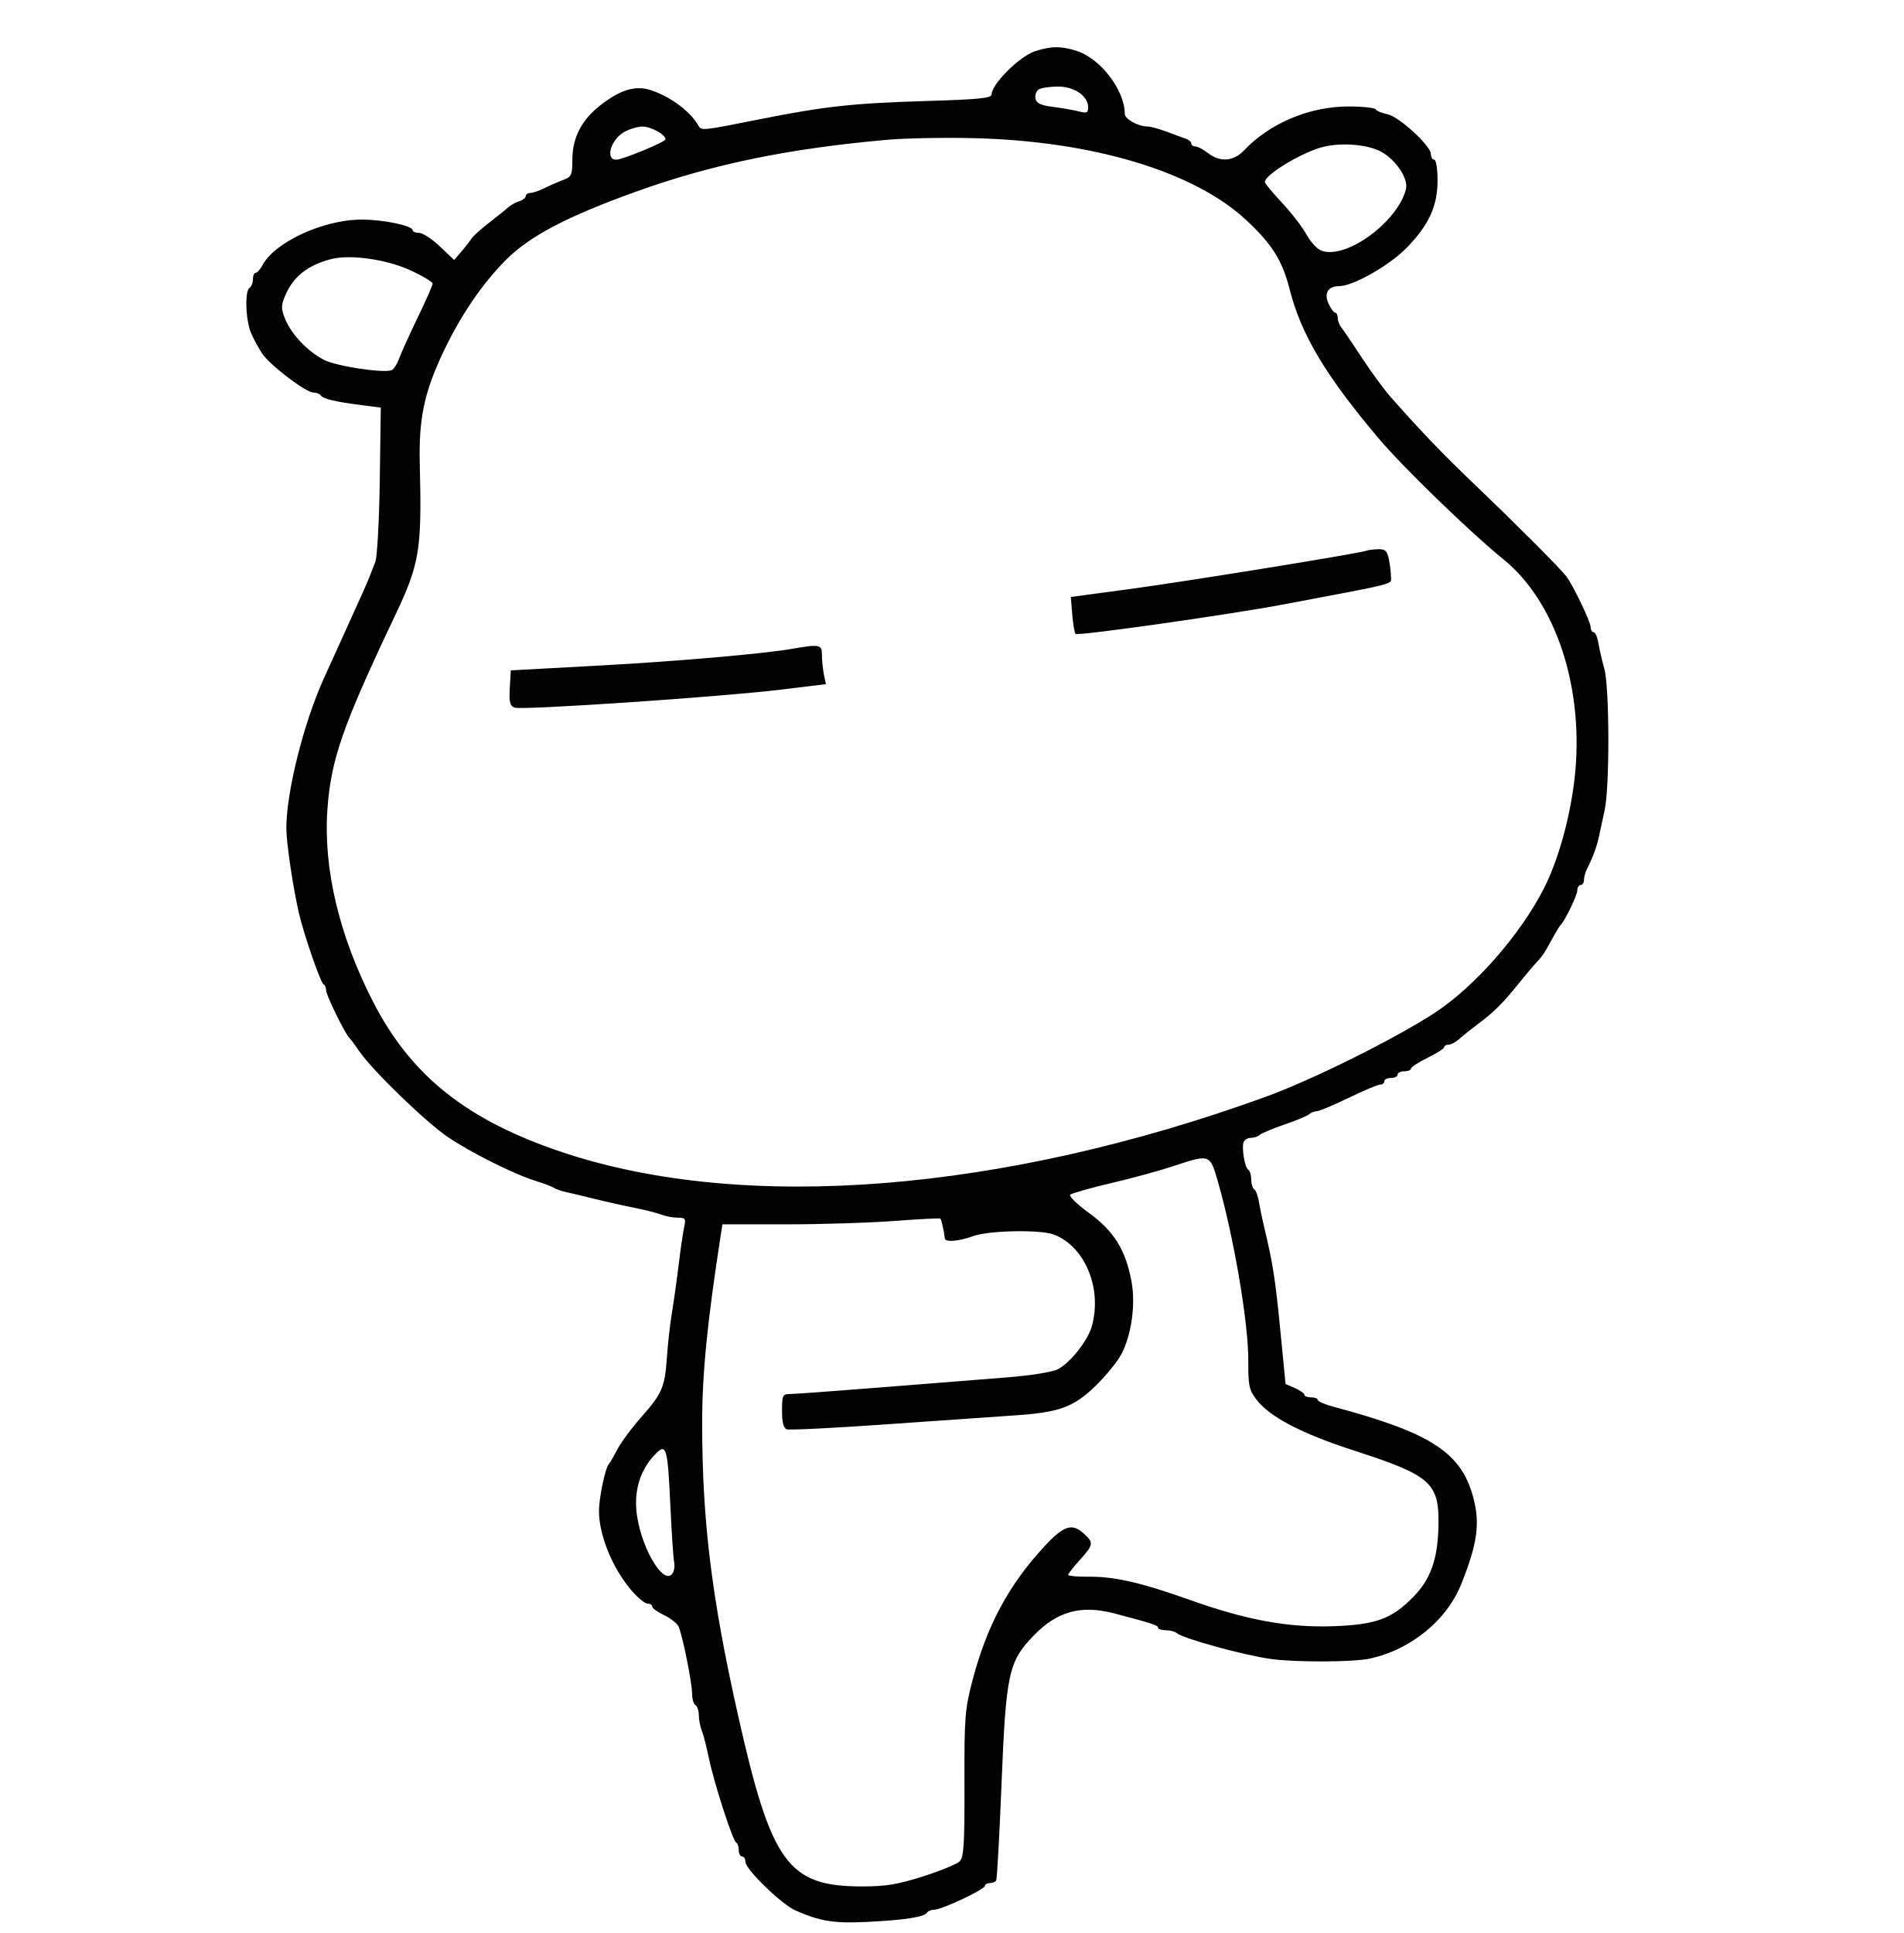
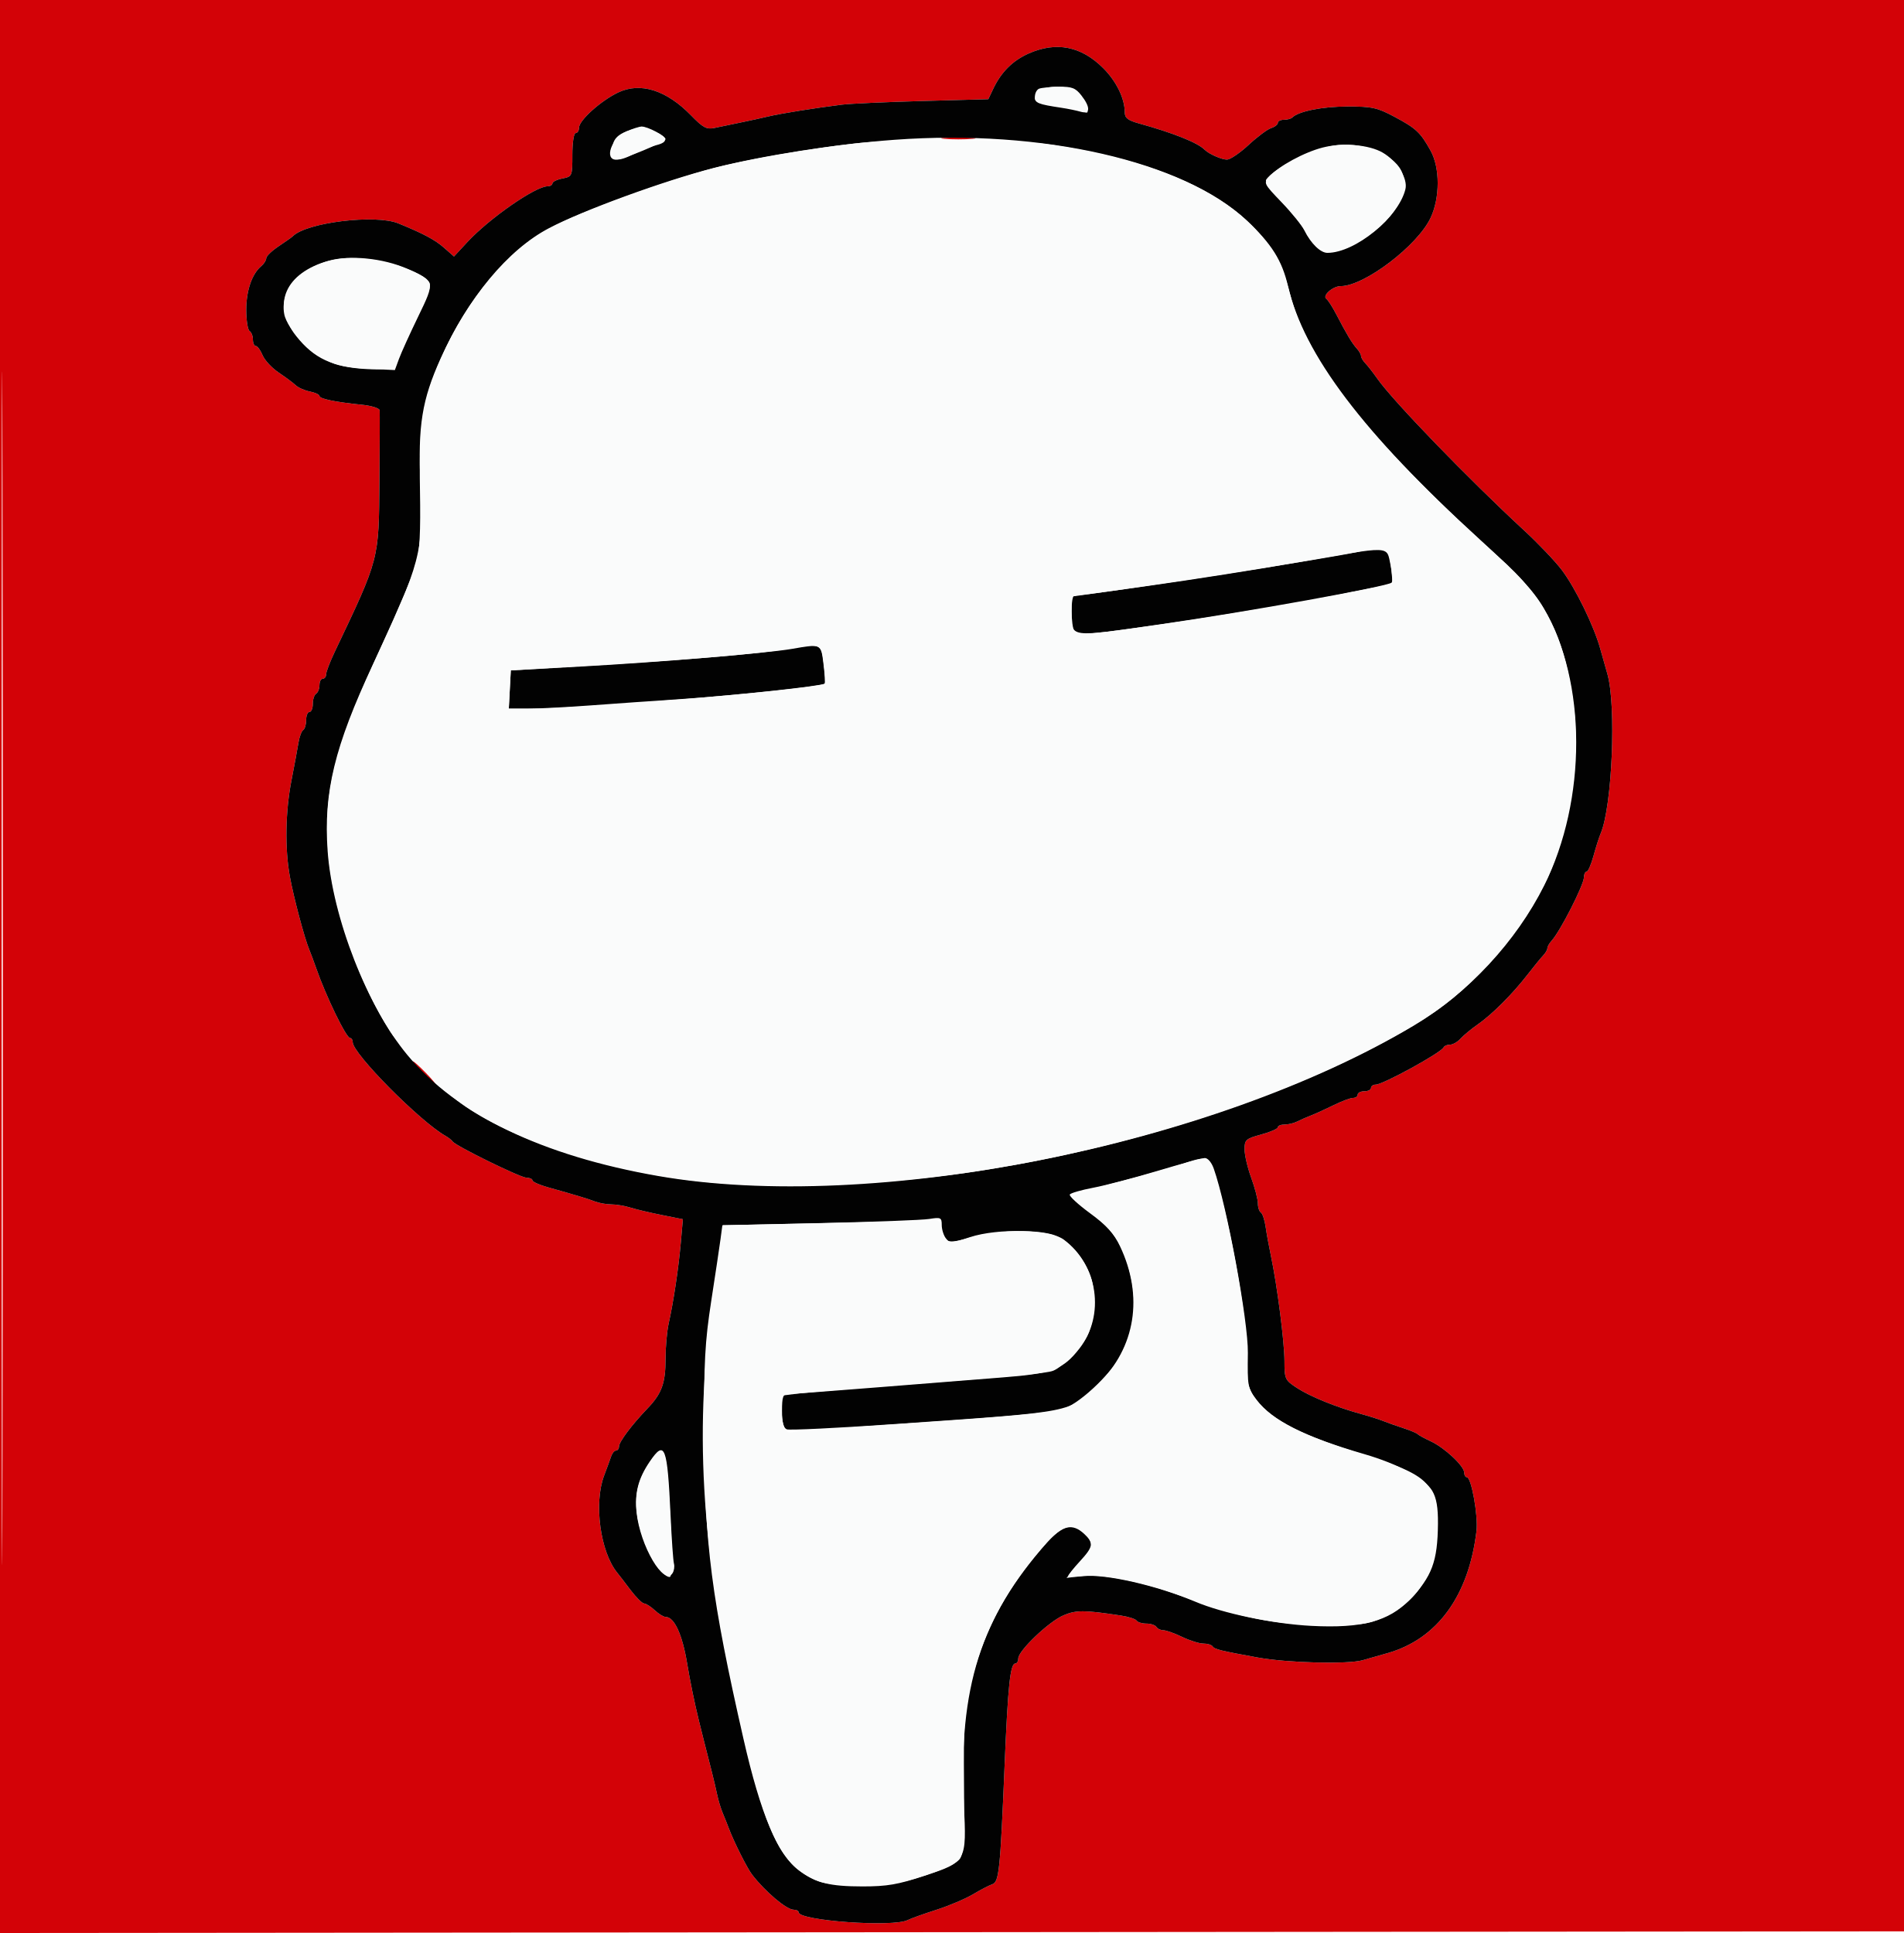
- <svg xmlns="http://www.w3.org/2000/svg" viewBox="0 0 572 581">
-   <path d="M311.038 15.391C306.473 16.854 298 25.27 298 28.341c0 1.166-3.599 1.534-19.75 2.022-22.044.665-30.52 1.6-50.25 5.546-16.628 3.325-17.251 3.393-18.049 1.972-2.427-4.321-8.206-8.689-14.201-10.732-4.724-1.61-9.369-.221-15.524 4.645-5.511 4.357-8.226 9.701-8.226 16.191 0 4.607-.248 5.158-2.75 6.101-1.512.57-4.057 1.684-5.654 2.475-1.597.792-3.509 1.439-4.25 1.439-.74 0-1.346.42-1.346.933 0 .513-.897 1.217-1.994 1.565-1.097.348-2.57 1.166-3.275 1.818-.704.651-3.294 2.736-5.756 4.632-2.461 1.897-4.836 4.037-5.278 4.756-.441.719-1.796 2.463-3.011 3.874l-2.208 2.567-4.281-4.072c-2.355-2.24-5.162-4.073-6.239-4.073S124 69.643 124 69.207c0-1.374-8.773-3.207-15.349-3.207-11.364 0-26.024 6.723-29.72 13.629-.698 1.304-1.643 2.371-2.1 2.371-.457 0-.831.873-.831 1.941s-.45 2.219-1 2.559c-1.5.927-1.203 9.786.457 13.628.802 1.855 2.318 4.643 3.369 6.196 2.385 3.524 13.09 11.651 15.365 11.665.93.006 1.937.409 2.238.896.62 1.003 4.571 1.925 12.538 2.927l5.467.688-.31 21.907c-.171 12.049-.774 23.074-1.342 24.5a619.713 619.713 0 0 0-1.803 4.593c-.722 1.871-2.294 5.392-8.479 19l-5.114 11.25c-6.133 13.491-11.373 34.416-11.332 45.25.017 4.434 1.982 17.684 3.781 25.5 1.461 6.344 6.521 20.967 7.382 21.333.431.184.783 1.021.783 1.86 0 1.438 5.788 13.226 7.024 14.307.315.275 1.647 2.075 2.961 4 3.917 5.738 20.061 21.364 26.651 25.794 7.087 4.765 19.841 11.134 26.364 13.165 2.475.771 4.95 1.71 5.5 2.087.55.377 2.125.929 3.5 1.227 1.375.298 5.2 1.215 8.5 2.037 3.3.823 8.7 2.032 12 2.688 3.3.656 7.034 1.6 8.297 2.097 1.263.498 3.453.905 4.867.905 2.287 0 2.501.302 1.946 2.75-.343 1.512-1.085 6.575-1.651 11.25-.565 4.675-1.479 11.2-2.031 14.5-.552 3.3-1.235 9.375-1.519 13.5-.619 9.015-1.413 10.84-7.895 18.165-2.758 3.116-5.91 7.391-7.004 9.5-1.095 2.109-2.228 4.06-2.517 4.335-1.065 1.012-2.993 10.154-2.993 14.193 0 7.254 4.059 17.18 9.74 23.816 1.879 2.195 4.056 3.991 4.838 3.991s1.422.399 1.422.886 1.569 1.631 3.486 2.541c1.918.91 3.888 2.423 4.378 3.364 1.131 2.167 4.136 17.065 4.136 20.5 0 1.425.45 2.869 1 3.209.55.34 1 1.695 1 3.012s.407 3.428.905 4.691c.497 1.263 1.46 4.997 2.139 8.297 1.535 7.458 7.174 24.883 8.198 25.333.417.184.758 1.196.758 2.25 0 1.055.45 1.917 1 1.917s1 .727 1 1.617c0 2.228 10.886 12.789 15.076 14.624 7.452 3.264 11.463 3.906 21.424 3.428 11.248-.54 17.255-1.464 18.068-2.779.303-.49 1.301-.89 2.219-.89 2.223 0 15.213-6.129 15.213-7.177 0-.453.648-.823 1.441-.823s1.655-.347 1.918-.771c.262-.424.981-13.362 1.599-28.75 1.343-33.483 2.102-37.02 9.617-44.824 7.089-7.361 14.269-9.342 24.309-6.706 11.296 2.966 13.116 3.559 13.116 4.269 0 .43 1.035.782 2.3.782s2.728.369 3.25.82c1.933 1.668 20.244 6.707 28.45 7.83 7.394 1.011 24.55.952 29.5-.101 12.416-2.643 23.278-11.494 27.671-22.549 4.842-12.183 5.648-18.114 3.535-26-3.601-13.436-12.757-19.365-41.956-27.167-2.612-.698-4.75-1.621-4.75-2.051 0-.43-.9-.782-2-.782s-2-.34-2-.756-1.277-1.321-2.839-2.012l-2.839-1.257-1.586-16.237c-1.498-15.327-2.225-19.982-4.802-30.738-.593-2.475-1.321-5.967-1.617-7.759-.296-1.793-.938-3.507-1.427-3.809-.49-.303-.89-1.622-.89-2.932 0-1.31-.398-2.628-.885-2.929-1.065-.658-2.042-6.567-1.376-8.321.261-.687 1.237-1.25 2.168-1.25s2.121-.398 2.643-.884c.523-.485 3.875-1.888 7.45-3.116 3.575-1.228 6.928-2.631 7.45-3.116.523-.486 1.535-.884 2.249-.884.715 0 5.01-1.8 9.546-4s8.811-4 9.501-4c.69 0 1.254-.45 1.254-1s.9-1 2-1 2-.45 2-1 .9-1 2-1 2-.361 2-.803c0-.442 2.243-1.904 4.984-3.25 2.742-1.346 4.992-2.784 5-3.197.009-.413.606-.75 1.327-.75.722 0 2.185-.788 3.251-1.75 1.067-.962 3.637-3.018 5.712-4.568 4.753-3.552 7.389-6.189 12.307-12.313 2.151-2.678 4.588-5.549 5.415-6.38.827-.831 2.067-2.518 2.754-3.75.688-1.231 1.813-3.251 2.5-4.489.688-1.238 1.475-2.475 1.75-2.75 1.323-1.323 5-8.961 5-10.386 0-.888.45-1.614 1-1.614s1-.681 1-1.514c0-.832.397-2.295.883-3.25 1.716-3.373 2.974-6.771 3.603-9.736.351-1.65 1.128-5.25 1.728-8 1.533-7.032 1.46-36.895-.103-42.5-.691-2.475-1.497-5.963-1.793-7.75-.295-1.787-.938-3.25-1.427-3.25-.49 0-.891-.688-.891-1.529 0-1.584-5.267-12.555-7.328-15.262-1.801-2.367-14.961-15.56-27.172-27.241-10.096-9.657-15.964-15.765-25.568-26.61-1.962-2.216-5.902-7.59-8.756-11.943s-5.637-8.459-6.183-9.123c-.546-.664-.993-1.902-.993-2.75 0-.848-.337-1.546-.75-1.55-.413-.004-1.305-1.204-1.984-2.666-1.477-3.179-.195-5.326 3.179-5.326 4.116 0 14.974-6.134 20.106-11.358C429.37 67.7 432 62.006 432 54.184c0-3.456-.441-6.184-1-6.184-.55 0-1-.758-1-1.684 0-2.489-9.582-11.282-13.049-11.976-1.646-.329-3.235-.99-3.531-1.469-.296-.479-3.969-.871-8.162-.871-11.729 0-23.678 5.02-31.409 13.196-3.161 3.343-7.219 3.643-10.849.804-1.375-1.076-3.062-1.966-3.75-1.978-.687-.012-1.25-.42-1.25-.905 0-.486-.788-1.145-1.75-1.464-.962-.32-3.55-1.266-5.75-2.102-2.2-.837-4.766-1.528-5.703-1.536-2.839-.025-6.797-2.243-6.797-3.809 0-7.196-7.462-16.829-14.72-19.004-4.656-1.395-7.434-1.352-12.242.189m1.114 11.494c-.742.47-1.186 1.701-.987 2.735.275 1.428 1.559 2.033 5.348 2.519 2.743.351 6.225.962 7.737 1.358 2.3.602 2.75.403 2.75-1.214 0-3.419-4.145-6.285-9.064-6.268-2.44.009-5.043.4-5.784.87M187.704 39.596c-4.111 2.229-5.965 8.404-2.523 8.404C187.07 48 200 42.651 200 41.87c0-1.428-4.446-3.87-6.973-3.83-1.39.022-3.785.722-5.323 1.556m78.796 2.43c-29.705 2.652-52.348 7.321-75.139 15.494-20.635 7.4-32.113 13.392-39.169 20.448-7.335 7.335-13.928 17.058-19.21 28.329-5.532 11.806-7.167 19.728-6.835 33.133.644 26.048-.003 29.954-7.612 45.98-15.578 32.809-19.097 42.922-20.147 57.896-1.247 17.778 3.525 37.907 13.687 57.726 11.496 22.423 28.315 35.773 57.169 45.378 54.476 18.134 132.179 11.954 211.256-16.801 13.854-5.038 38.432-17.247 50.5-25.086 12.078-7.845 25.865-23.533 32.977-37.523 4.308-8.474 7.903-21.417 9.216-33.177 2.98-26.702-5.502-52.789-21.35-65.663-10.006-8.128-29.897-27.383-37.29-36.098-16.007-18.866-23.536-31.432-26.985-45.037-2.21-8.714-5.22-13.534-12.991-20.804-15.664-14.653-46.11-23.824-81.989-24.697-8.848-.215-20.588.011-26.088.502m131.697 1.986c-6.321 1.325-18.779 8.816-18.051 10.854.194.547 2.604 3.406 5.354 6.354 2.75 2.949 5.961 7.143 7.137 9.32 1.175 2.178 3.2 4.345 4.501 4.816 7.41 2.681 22.885-8.631 25.374-18.548.75-2.988-2.834-8.508-7.169-11.04-3.8-2.219-11.281-2.985-17.146-1.756M99.5 77.882c-7.127 1.86-11.403 5.28-13.835 11.064-1.238 2.944-1.232 3.855.046 6.97 1.898 4.626 6.759 9.729 11.685 12.267 3.662 1.886 17.672 4.023 20.262 3.09.638-.229 1.679-1.847 2.316-3.595.636-1.748 3.152-7.296 5.591-12.329S130 85.77 130 85.247c0-.523-3.037-2.339-6.75-4.036-7.198-3.289-18.065-4.812-23.75-3.329m311 87.673c-1.985.787-54.395 9.267-71.356 11.545l-17.356 2.331.438 5.283c.241 2.906.678 5.523.971 5.816.68.68 46.331-5.797 62.803-8.91 34.557-6.532 32-5.875 32-8.215 0-1.185-.281-3.561-.625-5.28-.515-2.577-1.085-3.111-3.25-3.046-1.444.043-3.075.257-3.625.476m-173 29.544c-8.157 1.408-34.582 3.705-56 4.868-11 .597-21.8 1.186-24 1.309l-4 .224-.303 5.261c-.244 4.253.031 5.389 1.437 5.929 2.165.83 62.137-3.227 80.205-5.426l13.339-1.624-.589-2.945c-.324-1.62-.589-4.239-.589-5.82 0-3.213-.567-3.319-9.5-1.776m115 155.44c-3.85 1.287-12.175 3.558-18.5 5.048-6.325 1.49-11.896 3.061-12.38 3.491-.484.43 2.073 2.924 5.682 5.541 7.437 5.393 10.985 11.124 12.723 20.548 1.264 6.851.044 15.817-2.951 21.687-1.138 2.231-4.64 6.567-7.782 9.635-6.668 6.509-10.966 8.064-24.792 8.966-4.95.323-21.984 1.508-37.852 2.634-15.869 1.126-29.481 1.805-30.25 1.51-.941-.361-1.398-2.181-1.398-5.568 0-4.553.214-5.03 2.25-5.023 1.238.005 13.5-.888 27.25-1.984s30.748-2.444 37.773-2.995c7.429-.582 13.974-1.622 15.642-2.485 3.658-1.892 8.932-8.524 10.147-12.759 3.264-11.381-1.986-24.173-11.377-27.721-4.062-1.535-19.456-1.239-24.185.465-4.35 1.567-8.456 1.912-8.574.721-.194-1.951-1.007-5.664-1.306-5.963-.184-.184-6.361.125-13.727.687-7.366.561-22.035 1.022-32.598 1.024l-19.204.002-.503 3.25c-4.093 26.457-5.596 41.741-5.582 56.75.026 29.079 2.834 52.052 10.608 86.792 10.149 45.35 15.075 52.208 37.5 52.208 7.122 0 10.723-.596 18.338-3.035 5.212-1.67 10.143-3.703 10.959-4.519 1.224-1.224 1.472-5.28 1.418-23.214-.06-20.094.124-22.449 2.435-31.243 4.306-16.386 10.875-28.624 21.554-40.159 5.885-6.357 8.39-7.148 11.993-3.791 2.895 2.697 2.797 3.282-1.311 7.829-1.925 2.131-3.5 4.152-3.5 4.491 0 .34 2.813.589 6.25.554 7.679-.078 15.843 1.805 30.482 7.032 16.762 5.984 29.414 8.306 42.768 7.848 12.947-.443 17.715-2.181 24.228-8.828 5.162-5.269 7.311-11.287 7.538-21.118.304-13.12-2.113-15.31-25.123-22.768-16.082-5.213-25.587-10.173-29.614-15.452-2.171-2.846-2.448-4.194-2.404-11.672.066-11.281-4.408-37.495-9.253-54.205-2.277-7.856-2.375-7.886-13.372-4.211m-155.324 86.285c-4.357 4.357-6.417 10.076-5.977 16.594.709 10.515 8.142 23.722 10.938 19.435.486-.744.685-2.253.444-3.353-.242-1.1-.752-8.75-1.133-17-.794-17.2-1.213-18.735-4.272-15.676" fill="#030202" fill-rule="evenodd" />
+ <svg xmlns="http://www.w3.org/2000/svg" width="572" height="581" viewBox="0 0 572 581">
+   <path d="M0 290.502v290.501l286.25-.251 286.25-.252.252-290.25L573.003 0H0v290.502m.493.498c0 159.775.116 225.138.257 145.25.141-79.887.141-210.612 0-290.5C.609 65.863.493 131.225.493 291M309.095 16.095c-4.757 2.111-8.222 5.564-10.6 10.565l-1.503 3.159-19.746.539c-10.86.297-21.771.792-24.246 1.1-8.046 1.002-18.42 2.663-22 3.521-1.925.461-5.75 1.298-8.5 1.858-2.75.561-6.256 1.29-7.79 1.621-2.355.507-3.448-.076-7-3.732-7.424-7.641-15.253-10.115-21.938-6.934C180.569 30.268 174 36.179 174 38.385c0 .888-.45 1.615-1 1.615-.564 0-1 2.842-1 6.525 0 6.45-.034 6.532-3 7.125-1.65.33-3 .994-3 1.475 0 .481-.661.875-1.47.875-3.618 0-17.507 9.663-24.066 16.743l-4.036 4.357-2.964-2.615c-2.713-2.393-6.228-4.269-13.761-7.343-6.872-2.805-27.651-.271-31.703 3.865-.275.281-2.184 1.632-4.243 3.002-2.059 1.37-3.746 2.998-3.75 3.619-.004.62-.673 1.68-1.486 2.355C75.729 82.3 74 87.314 74 93.095c0 3.183.45 6.065 1 6.405.55.34 1 1.491 1 2.559s.395 1.941.879 1.941c.483 0 1.392 1.237 2.02 2.75.628 1.513 2.82 3.874 4.872 5.249 2.051 1.374 4.346 3.084 5.1 3.799.753.715 2.666 1.559 4.25 1.876 1.583.317 2.879.921 2.879 1.342 0 .845 4.716 1.82 12.75 2.636 2.916.296 5.291 1.048 5.342 1.691.051.636.021 10.157-.067 21.157-.19 23.987.046 23.084-13.439 51.437-1.422 2.991-2.586 6.028-2.586 6.75 0 .722-.45 1.313-1 1.313s-1 .873-1 1.941-.45 2.219-1 2.559c-.55.34-1 1.716-1 3.059 0 1.343-.45 2.441-1 2.441s-1 1.098-1 2.441c0 1.343-.4 2.688-.89 2.991-.489.302-1.127 2.016-1.419 3.809-.291 1.792-1.232 6.859-2.091 11.259-1.84 9.433-2.032 20.5-.5 28.94 1.14 6.282 4.406 18.569 5.863 22.06.459 1.1 1.383 3.575 2.053 5.5 2.937 8.439 9.034 21 10.193 21 .435 0 .791.567.791 1.261 0 3.398 20.218 23.811 27.885 28.154.888.503 1.846 1.257 2.128 1.675.893 1.326 20.409 10.892 22.237 10.901.963.005 1.75.361 1.75.791 0 .43 2.137 1.378 4.75 2.106 8.098 2.259 11.663 3.335 14.047 4.24 1.263.48 3.481.872 4.929.872 1.448 0 4.014.432 5.703.96 1.689.527 5.931 1.531 9.428 2.23l6.356 1.27-.621 7.02c-.686 7.764-2.183 17.743-3.641 24.284-.523 2.346-.951 7.162-.951 10.703 0 7.32-1.13 10.408-5.461 14.923-4.67 4.869-8.501 9.975-8.521 11.36-.01.688-.416 1.25-.901 1.25-.486 0-1.145.788-1.464 1.75-.32.962-1.266 3.55-2.102 5.75-3.154 8.296-1.172 22.96 3.949 29.223.55.672 2.35 3.014 4 5.204 1.65 2.189 3.478 4.001 4.061 4.027.584.025 2.028.946 3.209 2.046 1.18 1.1 2.647 2 3.26 2 2.6 0 5.017 5.233 6.467 14 .867 5.242 2.243 11.954 3.486 17 1.035 4.201 1.477 5.955 3.972 15.75.526 2.063 1.235 5.1 1.576 6.75.341 1.65 1.096 4.125 1.678 5.5.582 1.375 1.391 3.4 1.798 4.5 1.447 3.914 5.517 12.025 6.993 13.939 4.003 5.189 10.367 10.561 12.511 10.561.819 0 1.489.348 1.489.773 0 2.531 28.407 4.562 32.764 2.342.955-.486 4.826-1.873 8.603-3.081 3.778-1.208 8.728-3.304 11-4.659 2.273-1.355 4.889-2.712 5.814-3.018 2.043-.674 2.395-4.066 3.716-35.857.991-23.832 1.693-30.5 3.212-30.5.49 0 .891-.685.891-1.521 0-2.333 9.22-11.124 13.602-12.971 3.828-1.613 6.161-1.605 17.154.059 2.341.354 4.505 1.047 4.809 1.539.304.492 1.625.894 2.935.894s2.66.45 3 1c.34.55 1.288 1 2.107 1 .819 0 3.352.9 5.629 2 2.277 1.1 5.154 2 6.393 2 1.239 0 2.494.389 2.788.865.523.847 2.409 1.31 13.583 3.337 8.874 1.61 27.042 2.073 31.5.802l7.5-2.138c14.936-4.26 24.369-17.227 26.696-36.696.544-4.549-1.542-16.17-2.902-16.17-.437 0-.794-.622-.794-1.381 0-1.958-5.855-7.452-10-9.384-1.925-.897-3.725-1.882-4-2.188-.275-.307-2.3-1.148-4.5-1.868-2.2-.721-4.9-1.68-6-2.131-1.1-.451-4.025-1.374-6.5-2.051-7.398-2.024-15.262-5.218-19.25-7.818-3.596-2.344-3.75-2.676-3.758-8.062-.009-5.778-2.192-22.762-4.064-31.617-.582-2.75-1.301-6.69-1.598-8.756-.298-2.066-.944-4.005-1.436-4.309-.492-.304-.894-1.545-.894-2.758s-.9-4.668-2-7.677c-1.1-3.009-2-6.859-2-8.555 0-2.852.375-3.186 5-4.445 2.75-.749 5-1.73 5-2.181 0-.45.906-.819 2.014-.819 1.107 0 2.795-.397 3.75-.883.955-.486 2.861-1.322 4.236-1.858 1.375-.536 4.455-1.939 6.845-3.117 2.389-1.178 4.976-2.142 5.75-2.142.773 0 1.405-.45 1.405-1s.9-1 2-1 2-.45 2-1 .629-1 1.398-1c2.207 0 19.762-9.636 20.435-11.217.184-.431 1.031-.783 1.883-.783.852 0 2.277-.809 3.167-1.797.889-.989 3.192-2.895 5.117-4.237 4.38-3.052 10.445-9.11 14.986-14.969 1.917-2.473 4.054-5.092 4.75-5.818.695-.727 1.264-1.708 1.264-2.179 0-.471.563-1.469 1.25-2.217 2.602-2.832 9.75-16.875 9.75-19.157 0-.894.352-1.626.782-1.626.43 0 1.367-2.137 2.083-4.75.717-2.612 1.687-5.65 2.157-6.75 3.464-8.11 4.731-38.645 1.992-48a660.876 660.876 0 0 1-2.124-7.5c-1.895-6.85-7.513-18.35-11.58-23.705-2.003-2.637-7.055-7.945-11.226-11.795-16.702-15.416-39.387-38.862-44.147-45.63-1.304-1.853-2.948-3.965-3.654-4.691-.706-.727-1.283-1.708-1.283-2.179 0-.471-.562-1.469-1.25-2.217-1.396-1.52-3.098-4.354-6.175-10.283-1.141-2.2-2.485-4.297-2.987-4.659-1.325-.958 1.911-3.841 4.311-3.841 7.088 0 23.071-12.15 27.012-20.533 2.84-6.044 2.835-15.064-.012-20.187-3.05-5.486-4.359-6.714-10.845-10.17-5.201-2.772-6.741-3.108-14.194-3.095-7.513.014-14.648 1.44-16.508 3.3-.377.377-1.51.685-2.519.685-1.008 0-1.833.42-1.833.933 0 .513-.907 1.22-2.016 1.572-1.109.352-4.147 2.62-6.75 5.039-2.604 2.42-5.528 4.412-6.498 4.428-1.584.025-5.44-1.676-6.736-2.972-2.131-2.131-9.288-4.994-19.75-7.9-3.307-.918-4.25-1.655-4.25-3.319 0-4.177-2.513-9.336-6.479-13.302-6.607-6.607-14.109-8.073-22.426-4.384M283.75 41.732c2.337.211 6.163.211 8.5 0 2.337-.21.425-.383-4.25-.383s-6.587.173-4.25.383M127 322.5c1.866 1.925 3.617 3.5 3.892 3.5.275 0-1.026-1.575-2.892-3.5-1.866-1.925-3.617-3.5-3.892-3.5-.275 0 1.026 1.575 2.892 3.5" fill="#d30207" fill-rule="evenodd" />
+   <path d="M309.095 16.095c-4.757 2.111-8.222 5.564-10.6 10.565l-1.503 3.159-19.746.539c-10.86.297-21.771.792-24.246 1.1-8.046 1.002-18.42 2.663-22 3.521-1.925.461-5.75 1.298-8.5 1.858-2.75.561-6.256 1.29-7.79 1.621-2.355.507-3.448-.076-7-3.732-7.424-7.641-15.253-10.115-21.938-6.934C180.569 30.268 174 36.179 174 38.385c0 .888-.45 1.615-1 1.615-.564 0-1 2.842-1 6.525 0 6.45-.034 6.532-3 7.125-1.65.33-3 .994-3 1.475 0 .481-.661.875-1.47.875-3.618 0-17.507 9.663-24.066 16.743l-4.036 4.357-2.964-2.615c-2.713-2.393-6.228-4.269-13.761-7.343-6.872-2.805-27.651-.271-31.703 3.865-.275.281-2.184 1.632-4.243 3.002-2.059 1.37-3.746 2.998-3.75 3.619-.004.62-.673 1.68-1.486 2.355C75.729 82.3 74 87.314 74 93.095c0 3.183.45 6.065 1 6.405.55.34 1 1.491 1 2.559s.395 1.941.879 1.941c.483 0 1.392 1.237 2.02 2.75.628 1.513 2.82 3.874 4.872 5.249 2.051 1.374 4.346 3.084 5.1 3.799.753.715 2.666 1.559 4.25 1.876 1.583.317 2.879.921 2.879 1.342 0 .845 4.716 1.82 12.75 2.636 2.916.296 5.291 1.048 5.342 1.691.051.636.021 10.157-.067 21.157-.19 23.987.046 23.084-13.439 51.437-1.422 2.991-2.586 6.028-2.586 6.75 0 .722-.45 1.313-1 1.313s-1 .873-1 1.941-.45 2.219-1 2.559c-.55.34-1 1.716-1 3.059 0 1.343-.45 2.441-1 2.441s-1 1.098-1 2.441c0 1.343-.4 2.688-.89 2.991-.489.302-1.127 2.016-1.419 3.809-.291 1.792-1.232 6.859-2.091 11.259-1.84 9.433-2.032 20.5-.5 28.94 1.14 6.282 4.406 18.569 5.863 22.06.459 1.1 1.383 3.575 2.053 5.5 2.937 8.439 9.034 21 10.193 21 .435 0 .791.567.791 1.261 0 3.398 20.218 23.811 27.885 28.154.888.503 1.846 1.257 2.128 1.675.893 1.326 20.409 10.892 22.237 10.901.963.005 1.75.361 1.75.791 0 .43 2.137 1.378 4.75 2.106 8.098 2.259 11.663 3.335 14.047 4.24 1.263.48 3.481.872 4.929.872 1.448 0 4.014.432 5.703.96 1.689.527 5.931 1.531 9.428 2.23l6.356 1.27-.621 7.02c-.686 7.764-2.183 17.743-3.641 24.284-.523 2.346-.951 7.162-.951 10.703 0 7.32-1.13 10.408-5.461 14.923-4.67 4.869-8.501 9.975-8.521 11.36-.01.688-.416 1.25-.901 1.25-.486 0-1.145.788-1.464 1.75-.32.962-1.266 3.55-2.102 5.75-3.154 8.296-1.172 22.96 3.949 29.223.55.672 2.35 3.014 4 5.204 1.65 2.189 3.478 4.001 4.061 4.027.584.025 2.028.946 3.209 2.046 1.18 1.1 2.647 2 3.26 2 2.6 0 5.017 5.233 6.467 14 .867 5.242 2.243 11.954 3.486 17 1.035 4.201 1.477 5.955 3.972 15.75.526 2.063 1.235 5.1 1.576 6.75.341 1.65 1.096 4.125 1.678 5.5.582 1.375 1.391 3.4 1.798 4.5 1.447 3.914 5.517 12.025 6.993 13.939 4.003 5.189 10.367 10.561 12.511 10.561.819 0 1.489.348 1.489.773 0 2.531 28.407 4.562 32.764 2.342.955-.486 4.826-1.873 8.603-3.081 3.778-1.208 8.728-3.304 11-4.659 2.273-1.355 4.889-2.712 5.814-3.018 2.043-.674 2.395-4.066 3.716-35.857.991-23.832 1.693-30.5 3.212-30.5.49 0 .891-.685.891-1.521 0-2.333 9.22-11.124 13.602-12.971 3.828-1.613 6.161-1.605 17.154.059 2.341.354 4.505 1.047 4.809 1.539.304.492 1.625.894 2.935.894s2.66.45 3 1c.34.55 1.288 1 2.107 1 .819 0 3.352.9 5.629 2 2.277 1.1 5.154 2 6.393 2 1.239 0 2.494.389 2.788.865.523.847 2.409 1.31 13.583 3.337 8.874 1.61 27.042 2.073 31.5.802l7.5-2.138c14.936-4.26 24.369-17.227 26.696-36.696.544-4.549-1.542-16.17-2.902-16.17-.437 0-.794-.622-.794-1.381 0-1.958-5.855-7.452-10-9.384-1.925-.897-3.725-1.882-4-2.188-.275-.307-2.3-1.148-4.5-1.868-2.2-.721-4.9-1.68-6-2.131-1.1-.451-4.025-1.374-6.5-2.051-7.398-2.024-15.262-5.218-19.25-7.818-3.596-2.344-3.75-2.676-3.758-8.062-.009-5.778-2.192-22.762-4.064-31.617-.582-2.75-1.301-6.69-1.598-8.756-.298-2.066-.944-4.005-1.436-4.309-.492-.304-.894-1.545-.894-2.758s-.9-4.668-2-7.677c-1.1-3.009-2-6.859-2-8.555 0-2.852.375-3.186 5-4.445 2.75-.749 5-1.73 5-2.181 0-.45.906-.819 2.014-.819 1.107 0 2.795-.397 3.75-.883.955-.486 2.861-1.322 4.236-1.858 1.375-.536 4.455-1.939 6.845-3.117 2.389-1.178 4.976-2.142 5.75-2.142.773 0 1.405-.45 1.405-1s.9-1 2-1 2-.45 2-1 .629-1 1.398-1c2.207 0 19.762-9.636 20.435-11.217.184-.431 1.031-.783 1.883-.783.852 0 2.277-.809 3.167-1.797.889-.989 3.192-2.895 5.117-4.237 4.38-3.052 10.445-9.11 14.986-14.969 1.917-2.473 4.054-5.092 4.75-5.818.695-.727 1.264-1.708 1.264-2.179 0-.471.563-1.469 1.25-2.217 2.602-2.832 9.75-16.875 9.75-19.157 0-.894.352-1.626.782-1.626.43 0 1.367-2.137 2.083-4.75.717-2.612 1.687-5.65 2.157-6.75 3.464-8.11 4.731-38.645 1.992-48a660.876 660.876 0 0 1-2.124-7.5c-1.895-6.85-7.513-18.35-11.58-23.705-2.003-2.637-7.055-7.945-11.226-11.795-16.702-15.416-39.387-38.862-44.147-45.63-1.304-1.853-2.948-3.965-3.654-4.691-.706-.727-1.283-1.708-1.283-2.179 0-.471-.562-1.469-1.25-2.217-1.396-1.52-3.098-4.354-6.175-10.283-1.141-2.2-2.485-4.297-2.987-4.659-1.325-.958 1.911-3.841 4.311-3.841 7.088 0 23.071-12.15 27.012-20.533 2.84-6.044 2.835-15.064-.012-20.187-3.05-5.486-4.359-6.714-10.845-10.17-5.201-2.772-6.741-3.108-14.194-3.095-7.513.014-14.648 1.44-16.508 3.3-.377.377-1.51.685-2.519.685-1.008 0-1.833.42-1.833.933 0 .513-.907 1.22-2.016 1.572-1.109.352-4.147 2.62-6.75 5.039-2.604 2.42-5.528 4.412-6.498 4.428-1.584.025-5.44-1.676-6.736-2.972-2.131-2.131-9.288-4.994-19.75-7.9-3.307-.918-4.25-1.655-4.25-3.319 0-4.177-2.513-9.336-6.479-13.302-6.607-6.607-14.109-8.073-22.426-4.384m3.155 10.567c-.687.278-1.25 1.359-1.25 2.402 0 1.908.834 2.256 8 3.332 1.925.29 4.512.821 5.75 1.182 2.92.851 3-1.355.177-4.943-1.733-2.204-2.837-2.622-6.75-2.556-2.572.043-5.239.306-5.927.583M188.242 39.494c-4.438 1.929-6.805 8.506-3.061 8.506C187.113 48 200 42.642 200 41.839c0-.982-5.441-3.853-7.2-3.8-.715.022-2.766.676-4.558 1.455m80.572 2.523c-17.548 1.285-39.745 4.748-54.314 8.474-14.969 3.829-39.298 12.717-49.536 18.097-12.344 6.487-24.334 20.916-32.563 39.188-5.602 12.438-6.836 20.122-6.061 37.724.906 20.544.173 23.331-14.214 54.092-11.613 24.828-14.935 38.513-13.661 56.266 1.432 19.955 11.902 46.716 23.96 61.243 14.88 17.927 40.423 30.263 75.263 36.349 64.645 11.293 166.415-8.949 227.163-45.183 16.328-9.739 30.751-25.235 39.178-42.095 12.894-25.796 12.836-61.303-.136-83.392-3.064-5.217-7.386-9.857-19.331-20.755-34.908-31.848-52.755-55.44-57.511-76.025-1.788-7.735-4.936-12.728-12.474-19.779-19.014-17.786-61.281-27.459-105.763-24.204M397.5 44.342c-5.524 1.401-13.202 5.567-16.039 8.701-1.798 1.987-1.729 2.131 3.659 7.741 3.02 3.144 6.1 6.946 6.845 8.449 1.959 3.951 4.84 6.767 6.925 6.767 8.347 0 21.378-10.628 23.445-19.122.786-3.226-2.473-8.474-6.838-11.012-4.098-2.382-11.98-3.05-17.997-1.524M98.849 78.361c-13.154 3.619-17.324 13.201-9.852 22.635 5.324 6.722 10.919 9.336 21.015 9.819l8.651.414 1.234-3.365c.678-1.85 3.264-7.551 5.745-12.669 5.18-10.68 5.18-10.679-3.407-14.462-7.07-3.114-17.019-4.123-23.386-2.372M390 169.027c-11.825 2.088-31.962 5.257-44.75 7.041L322 179.312l.015 4.594c.027 7.939-1.268 7.763 27.117 3.68 25.534-3.672 67.777-11.294 69.056-12.459.379-.345.23-2.764-.331-5.377-1.246-5.809.657-5.76-27.857-.723M238 195.03c-7.383 1.278-40.001 4.014-63 5.283l-21.5 1.187-.3 5.75-.3 5.75 5.8-.002c3.19-.002 11.65-.44 18.8-.974s19.975-1.433 28.5-1.998c14.537-.963 41.095-3.848 41.832-4.544.183-.172.019-2.827-.365-5.898-.774-6.193-.57-6.095-9.467-4.554m109.81 156.916c-6.979 2.093-15.647 4.363-19.262 5.045-3.615.682-6.795 1.6-7.067 2.04-.272.44 2.472 2.975 6.098 5.634 4.988 3.659 7.178 6.072 9.001 9.92 7.13 15.049 4.669 30.458-6.62 41.454-8.981 8.748-6.011 8.169-61.755 12.038-16.663 1.156-30.95 1.851-31.75 1.544-1.007-.386-1.455-2.11-1.455-5.59 0-4.128.314-5.029 1.75-5.023.963.005 13-.896 26.75-2.001a17491.8 17491.8 0 0 1 37.84-3.004c14.917-1.156 18.113-2.361 23.043-8.689 7.764-9.964 5.591-25.076-4.703-32.72-4.156-3.085-19.793-3.499-28.18-.745-5.474 1.797-6.11 1.83-7.25.369-.687-.88-1.25-2.688-1.25-4.019 0-2.235-.284-2.372-3.75-1.815-2.062.332-16.894.893-32.959 1.248l-29.21.645-.549 4.111c-.302 2.262-1.557 10.637-2.789 18.612-1.907 12.343-2.228 18.293-2.16 40 .105 32.923 2.255 49.576 11.833 91.633 5.186 22.769 10.274 34.802 16.749 39.613 4.986 3.704 9.193 4.754 19.056 4.754 7.333 0 10.617-.562 18.427-3.152 12.849-4.26 12.832-4.23 12.002-21.653-1.665-34.935 5.062-56.089 24.976-78.543 4.622-5.211 7.64-5.916 11.185-2.613 2.945 2.743 2.775 3.813-1.316 8.267-1.922 2.093-3.495 4.064-3.495 4.38 0 .316 2.057.342 4.572.059 6.566-.74 22.196 2.827 33.639 7.677 8.325 3.528 23.454 6.677 34.897 7.264 15.225.781 23.237-1.36 29.533-7.89 6.674-6.922 8.369-11.477 8.475-22.765.046-4.936-.447-7.782-1.72-9.938-2.191-3.709-10.325-8.106-20.396-11.025-17.916-5.194-27.621-10.083-32.367-16.305-2.69-3.526-2.782-4.021-2.641-14.106.132-9.495-6.271-44.11-10.249-55.407-.65-1.846-1.814-3.219-2.694-3.179-.852.039-7.259 1.783-14.239 3.875m-152.532 87.332c-3.461 5.084-4.59 9.41-3.985 15.268 1.045 10.128 8.267 22.357 10.811 18.307.468-.744.66-2.028.426-2.853-.233-.825-.692-7.35-1.021-14.5-.959-20.861-1.722-22.847-6.231-16.222" fill="#020202" fill-rule="evenodd" />
+   <path d="M312.75 27.08c-.962.561-1.75 1.652-1.75 2.424 0 1.319 1.347 1.718 9.5 2.811 1.65.221 3.839.759 4.865 1.195 1.609.683 1.769.462 1.164-1.609-.387-1.32-1.614-3.189-2.727-4.151-2.226-1.925-8.268-2.291-11.052-.67M189.686 39.017c-4.159 1.248-5.686 2.888-5.686 6.105 0 3.437 1.51 3.664 6.79 1.02 2.04-1.022 4.948-2.156 6.46-2.519 3.723-.895 3.459-2.429-.718-4.174-1.907-.797-3.595-1.41-3.75-1.363l-3.096.931M257 43.103c-13.894 1.563-33.436 4.99-42.889 7.521-13.394 3.587-36.172 11.75-45.831 16.425-14.583 7.059-27.69 22.006-35.89 40.93-5.399 12.459-6.526 19.637-6.185 39.421.215 12.462-.088 18.456-1.116 22.1-.776 2.75-5.565 14.02-10.642 25.045-14.529 31.55-17.694 44.688-15.539 64.496 1.702 15.647 9.48 37.285 18.316 50.959 3.966 6.137 15.89 18.011 22.776 22.682 15.653 10.617 43.187 19.412 70 22.359 21.695 2.384 53.63 1.351 81-2.622 51.521-7.479 105.205-25.767 138.5-47.183 13.238-8.515 26.931-24.199 34.858-39.929 6.637-13.168 10.504-35.955 8.732-51.449-2.521-22.035-8.232-33.68-22.813-46.513-13.515-11.895-30.222-28.508-38.562-38.345-13.757-16.227-20.896-28.351-24.132-40.984-2.085-8.135-4.903-13.375-10.297-19.141-11.564-12.363-31.925-20.824-60.905-25.309-11.07-1.713-45.855-1.984-59.381-.463m144 .617c-6.636 1.039-18.475 7.003-20.542 10.348-.346.56 1.767 3.485 4.696 6.499 2.93 3.013 6.115 7.016 7.078 8.894 3.698 7.207 8.422 7.759 17.768 2.075 9.847-5.988 14.536-15.47 10.501-21.231-3.314-4.731-12.194-7.73-19.501-6.585M102.5 77.73c-10.924 1.279-18.572 8.744-17.084 16.676.9 4.798 9.158 12.92 15.245 14.994 5.737 1.955 18.326 2.195 18.365.35.015-.687 2.493-6.425 5.507-12.75 5.456-11.45 5.471-11.507 3.432-13.193-4.718-3.904-17.658-6.992-25.465-6.077m307 87.811C406.182 166.81 327.721 179 322.867 179c-1.139 0-1.094 9.094.054 10.906.751 1.187 5.392.753 29.735-2.783 15.864-2.304 37.169-5.865 47.344-7.913l18.5-3.724-.267-2.993c-.597-6.704-1.079-7.498-4.502-7.414-1.777.043-3.681.251-4.231.462m-173 29.536c-8.576 1.444-27.644 3.076-55.847 4.781L153.5 201.5l-.3 5.75-.3 5.75h6.909c16.186 0 86.525-6 88.034-7.51.219-.219.087-2.894-.294-5.944-.779-6.235-.714-6.209-11.049-4.469m118 155.016c-3.3 1.092-11.829 3.48-18.953 5.306-7.124 1.826-13.073 3.721-13.219 4.21-.146.49 2.439 2.855 5.745 5.256 6.808 4.945 9.971 10.142 11.924 19.59 1.508 7.301.706 15.049-2.208 21.334-2.795 6.03-12.635 15.622-18.085 17.63-2.911 1.072-15.889 2.33-42.204 4.091-20.9 1.399-38.491 2.714-39.091 2.924-2.144.749-3.199-1.01-3.551-5.923l-.358-4.988 5.5-.677c3.025-.372 15.175-1.408 27-2.303 38.147-2.886 47.364-3.731 49.474-4.533 2.666-1.014 8.278-6.708 10.165-10.314 2.182-4.168 2.813-12.01 1.379-17.131-1.676-5.985-7.125-12.223-11.817-13.526-5.846-1.624-17.071-1.221-24.403.876-7.267 2.078-8.308 1.739-8.952-2.915-.276-1.997-.849-2.447-2.846-2.238-1.375.144-16.044.542-32.598.884l-30.098.623-2.82 19.615c-5.939 41.307-3.999 75.667 7.091 125.616 7.975 35.914 12.145 45.586 21.925 50.846 3.4 1.828 5.65 2.151 15 2.153 9.432.001 12.257-.411 19.819-2.89 5.652-1.852 9.313-3.648 10.194-5 1.071-1.642 1.332-6.647 1.182-22.609-.16-16.962.128-21.881 1.67-28.5 3.712-15.93 10.165-28.614 21.103-41.48 6.546-7.699 9.687-8.865 13.532-5.02 2.298 2.298 2.536 4.271.75 6.224-.687.751-2.375 2.645-3.75 4.209l-2.5 2.843 4.479-.574c6.061-.776 18.53 1.717 29.944 5.986 17.311 6.476 28.019 8.676 42.577 8.748 11.606.057 13.561-.189 18.227-2.299 11.217-5.072 16.76-15.086 16.122-29.128-.534-11.761-3.057-13.889-24.349-20.545-25.58-7.996-34.265-15.206-32.838-27.259.893-7.537-3.952-37.02-8.866-53.955-2.378-8.193-2.27-8.144-11.296-5.157m-159.907 90.511c-3.972 6.288-4.442 12.335-1.617 20.823 2.159 6.489 6.153 12.573 8.253 12.573.718 0 .836-4.52.37-14.25-.866-18.106-1.574-23.75-2.978-23.748-.616.001-2.429 2.072-4.028 4.602" fill="#fafbfb" fill-rule="evenodd" />
</svg>
